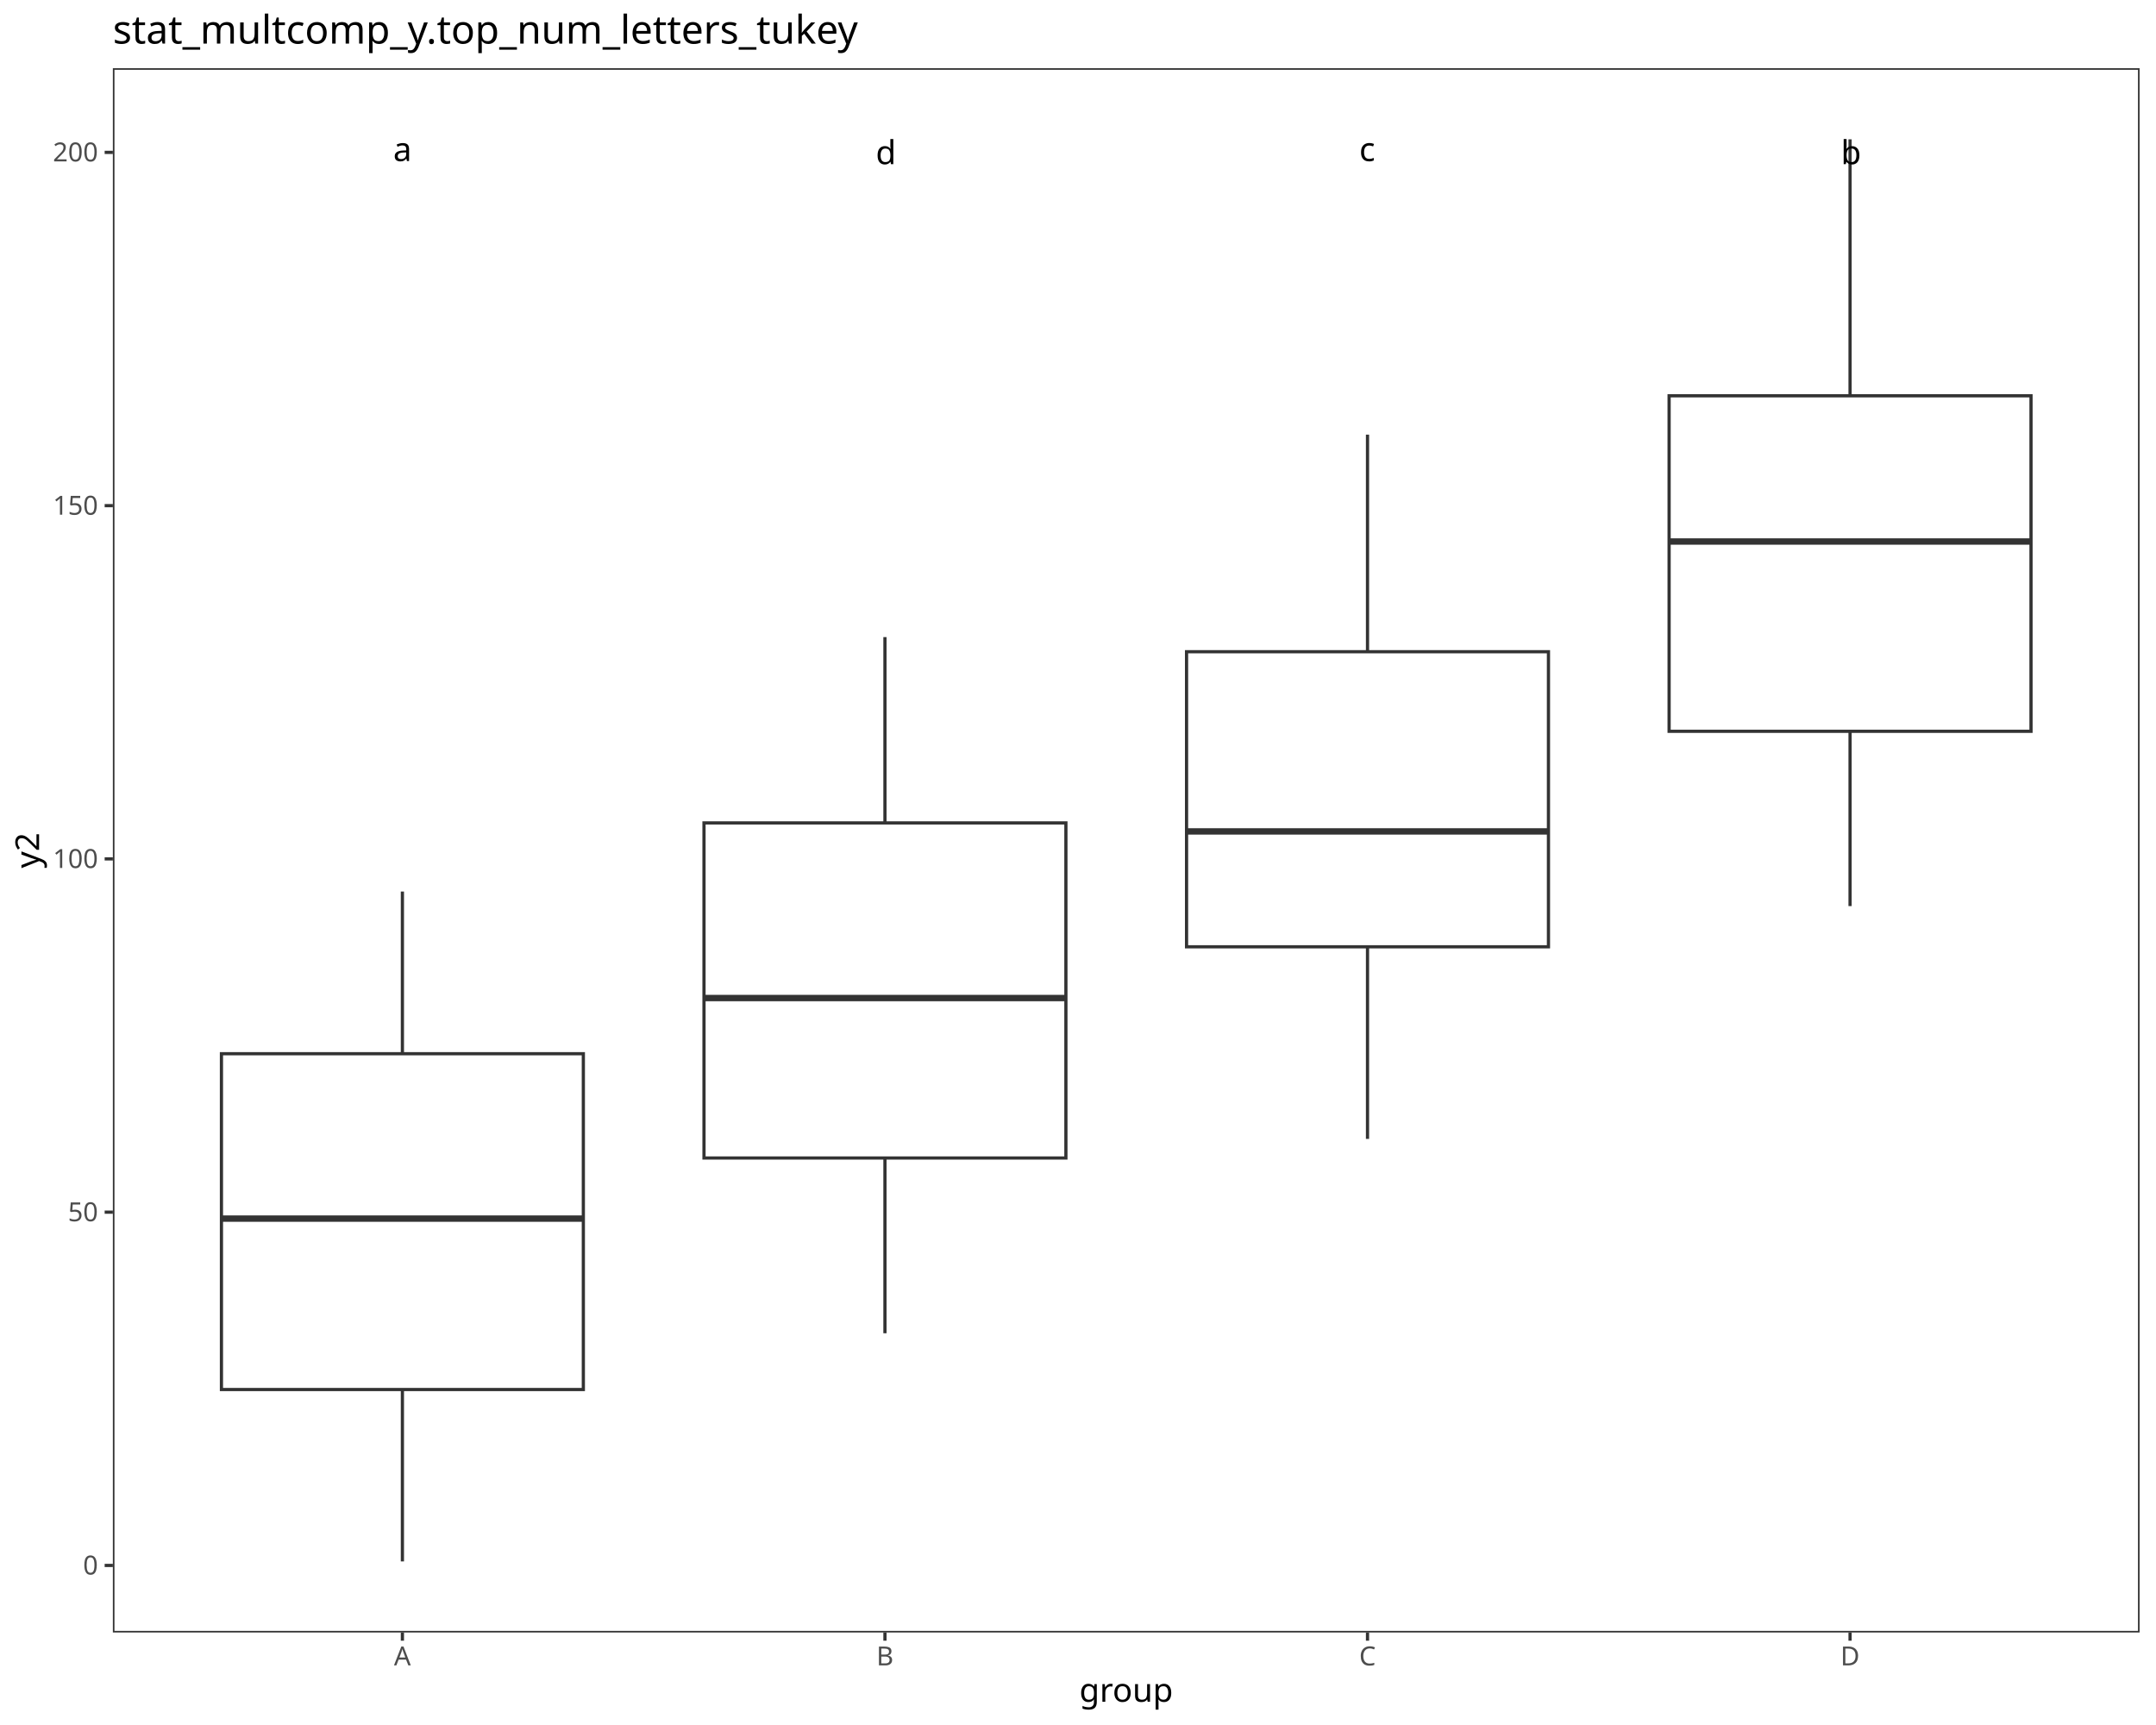
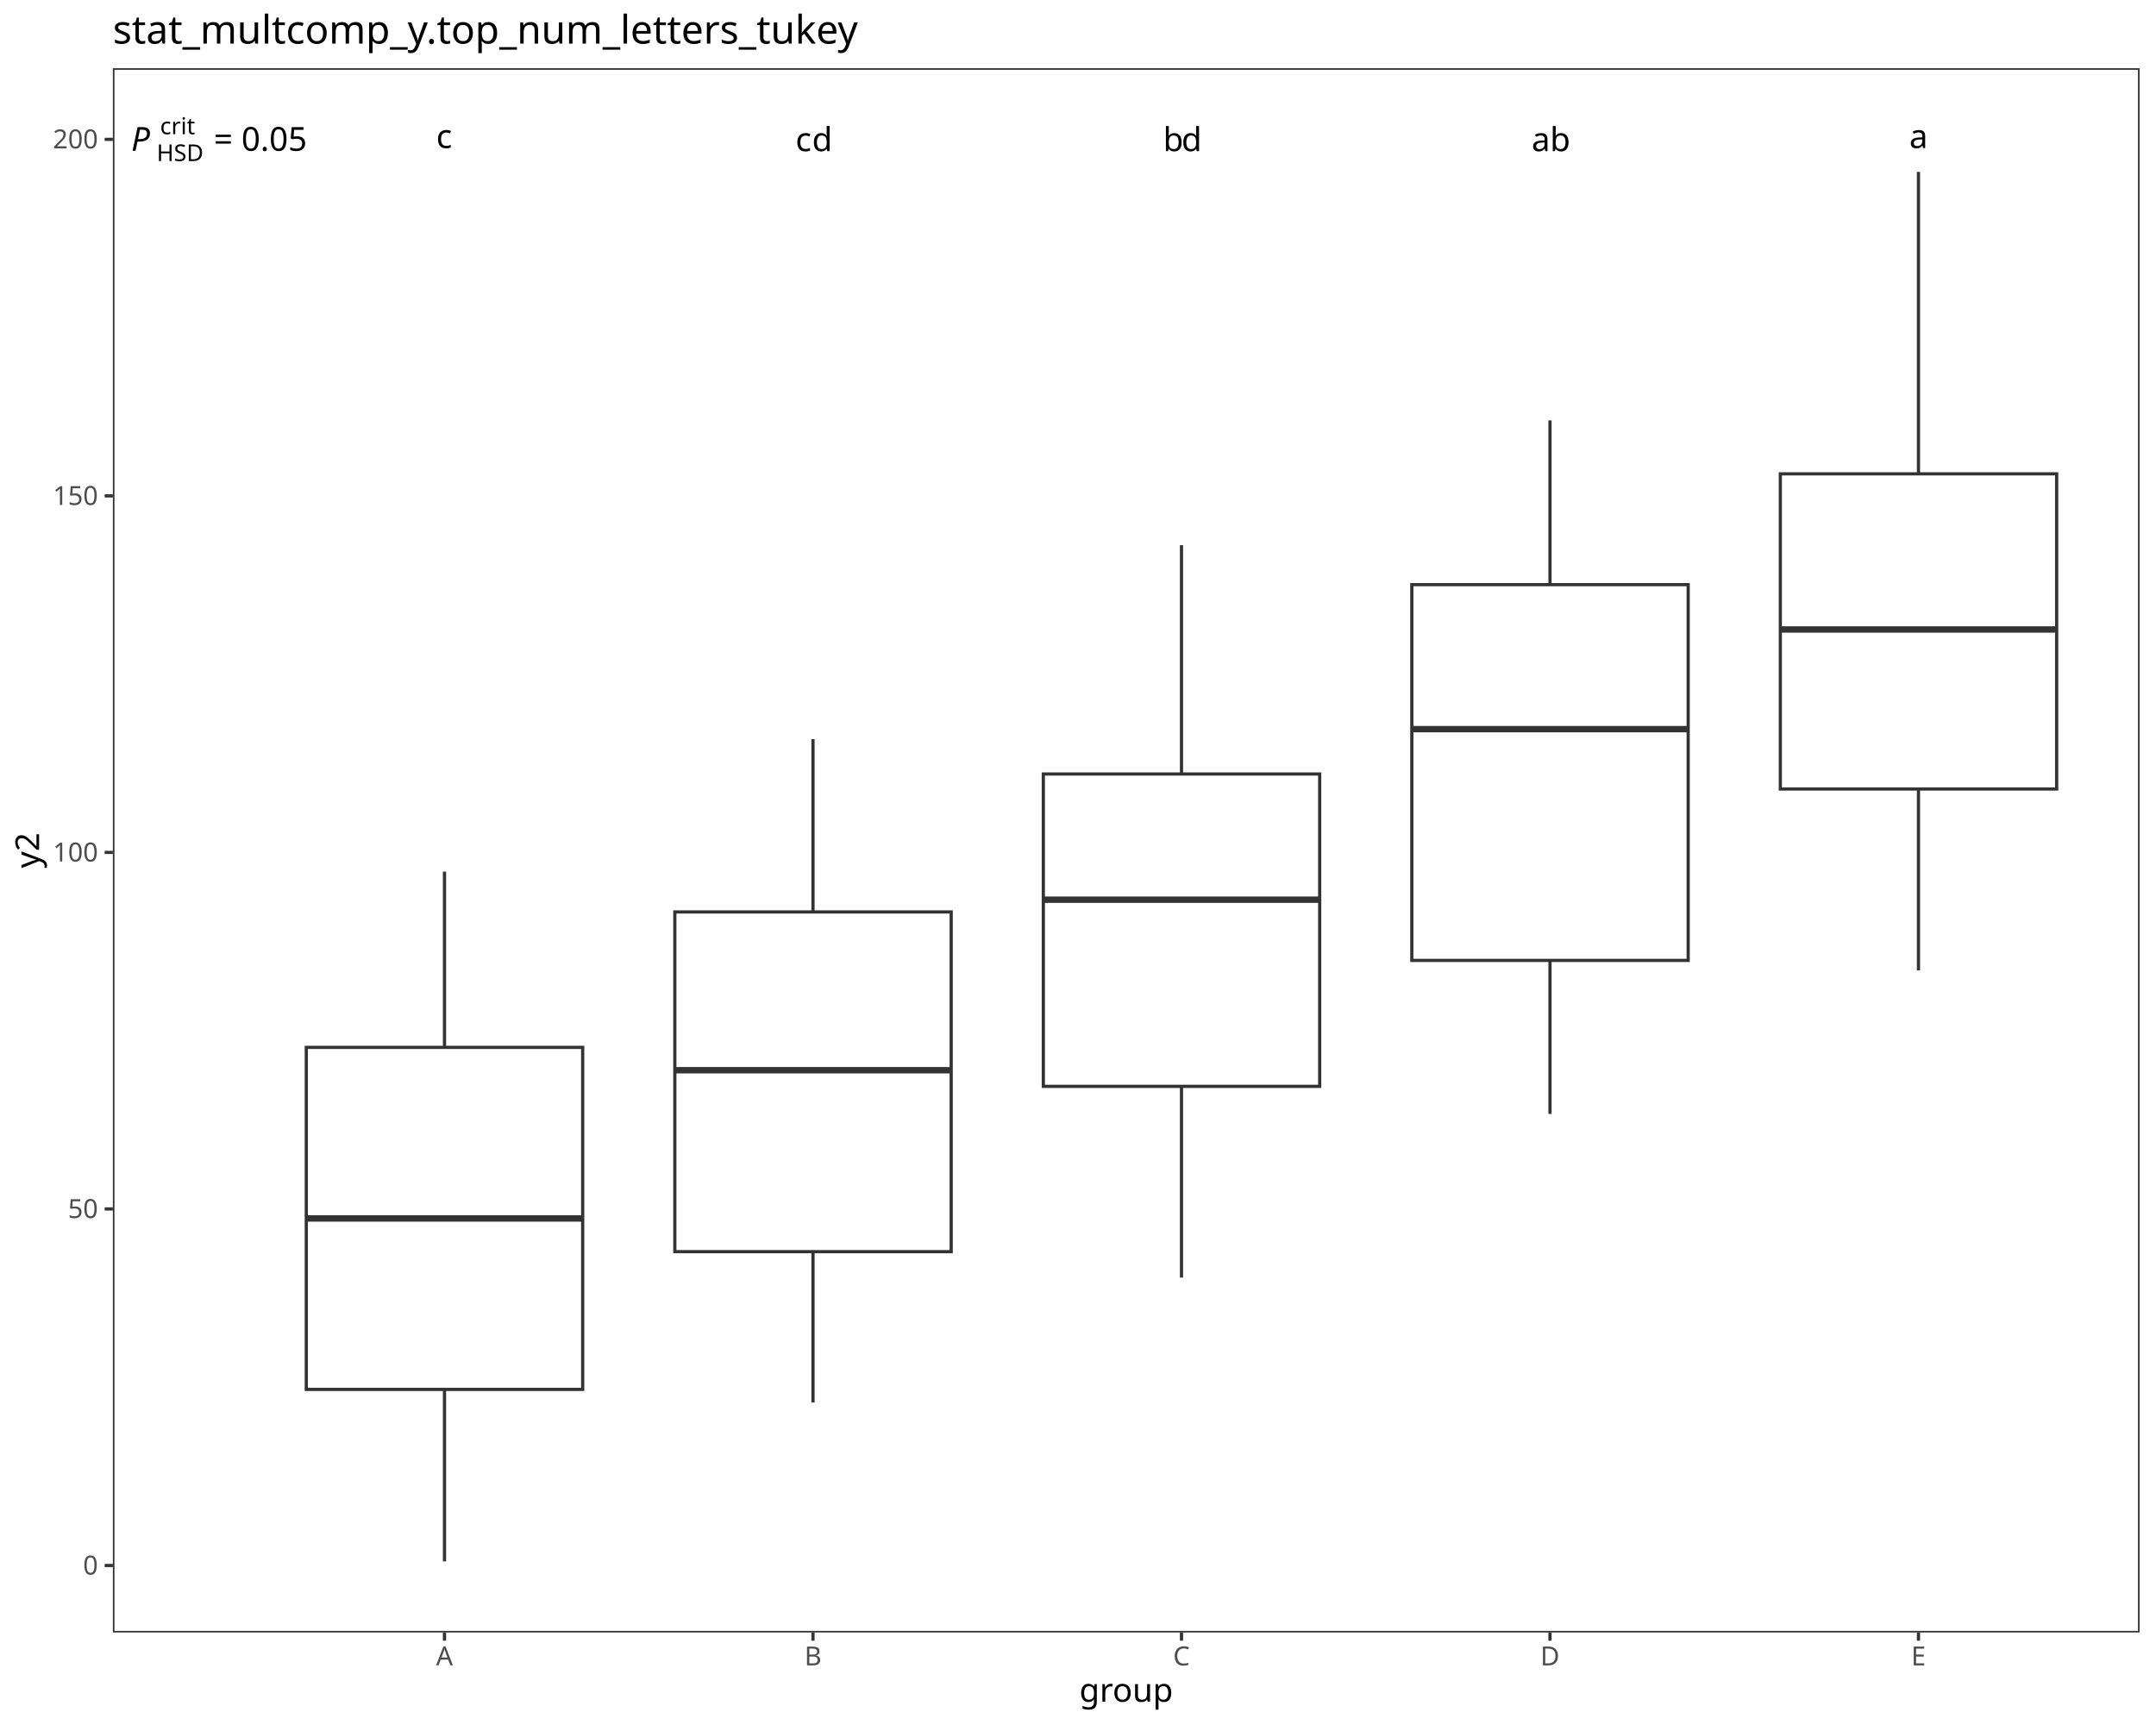
<svg xmlns="http://www.w3.org/2000/svg" class="svglite" data-engine-version="2.0" width="720.00pt" height="576.00pt" viewBox="0 0 720.00 576.00">
  <defs>
    <style type="text/css">
    .svglite line, .svglite polyline, .svglite polygon, .svglite path, .svglite rect, .svglite circle {
      fill: none;
      stroke: #000000;
      stroke-linecap: round;
      stroke-linejoin: round;
      stroke-miterlimit: 10.00;
    }
  </style>
  </defs>
  <rect width="100%" height="100%" style="stroke: none; fill: #FFFFFF;" />
  <defs>
    <clipPath id="cpMC4wMHw3MjAuMDB8MC4wMHw1NzYuMDA=">
      <rect x="0.00" y="0.00" width="720.00" height="576.00" />
    </clipPath>
  </defs>
  <g clip-path="url(#cpMC4wMHw3MjAuMDB8MC4wMHw1NzYuMDA=)">
    <rect x="0.00" y="0.00" width="720.00" height="576.00" style="stroke-width: 1.07; stroke: #FFFFFF; fill: #FFFFFF;" />
  </g>
  <defs>
    <clipPath id="cpMzcuNjl8NzE0LjUyfDIyLjc4fDU0NS4xMQ==">
      <rect x="37.69" y="22.78" width="676.83" height="522.33" />
    </clipPath>
  </defs>
  <g clip-path="url(#cpMzcuNjl8NzE0LjUyfDIyLjc4fDU0NS4xMQ==)">
    <rect x="37.69" y="22.78" width="676.83" height="522.33" style="stroke-width: 1.07; stroke: none; fill: #FFFFFF;" />
-     <line x1="134.38" y1="351.85" x2="134.38" y2="297.70" style="stroke-width: 1.07; stroke: #333333; stroke-linecap: butt;" />
-     <line x1="134.38" y1="463.98" x2="134.38" y2="521.37" style="stroke-width: 1.07; stroke: #333333; stroke-linecap: butt;" />
-     <polygon points="73.95,351.85 73.95,463.98 194.81,463.98 194.81,351.85 73.95,351.85 " style="stroke-width: 1.07; stroke: #333333; stroke-linecap: butt; stroke-linejoin: miter; fill: #FFFFFF;" />
-     <line x1="73.95" y1="406.91" x2="194.81" y2="406.91" style="stroke-width: 2.13; stroke: #333333; stroke-linecap: butt; stroke-linejoin: miter;" />
-     <line x1="295.53" y1="274.78" x2="295.53" y2="212.74" style="stroke-width: 1.07; stroke: #333333; stroke-linecap: butt;" />
-     <line x1="295.53" y1="386.67" x2="295.53" y2="445.19" style="stroke-width: 1.07; stroke: #333333; stroke-linecap: butt;" />
-     <polygon points="235.10,274.78 235.10,386.67 355.96,386.67 355.96,274.78 235.10,274.78 " style="stroke-width: 1.07; stroke: #333333; stroke-linecap: butt; stroke-linejoin: miter; fill: #FFFFFF;" />
-     <line x1="235.10" y1="333.26" x2="355.96" y2="333.26" style="stroke-width: 2.13; stroke: #333333; stroke-linecap: butt; stroke-linejoin: miter;" />
-     <line x1="456.68" y1="217.62" x2="456.68" y2="145.14" style="stroke-width: 1.07; stroke: #333333; stroke-linecap: butt;" />
-     <line x1="456.68" y1="316.15" x2="456.68" y2="380.29" style="stroke-width: 1.07; stroke: #333333; stroke-linecap: butt;" />
-     <polygon points="396.25,217.62 396.25,316.15 517.11,316.15 517.11,217.62 396.25,217.62 " style="stroke-width: 1.07; stroke: #333333; stroke-linecap: butt; stroke-linejoin: miter; fill: #FFFFFF;" />
-     <line x1="396.25" y1="277.62" x2="517.11" y2="277.62" style="stroke-width: 2.13; stroke: #333333; stroke-linecap: butt; stroke-linejoin: miter;" />
-     <line x1="617.83" y1="132.16" x2="617.83" y2="46.53" style="stroke-width: 1.07; stroke: #333333; stroke-linecap: butt;" />
-     <line x1="617.83" y1="244.19" x2="617.83" y2="302.55" style="stroke-width: 1.07; stroke: #333333; stroke-linecap: butt;" />
-     <polygon points="557.40,132.16 557.40,244.19 678.26,244.19 678.26,132.16 557.40,132.16 " style="stroke-width: 1.07; stroke: #333333; stroke-linecap: butt; stroke-linejoin: miter; fill: #FFFFFF;" />
-     <line x1="557.40" y1="180.82" x2="678.26" y2="180.82" style="stroke-width: 2.13; stroke: #333333; stroke-linecap: butt; stroke-linejoin: miter;" />
-     <text x="131.31" y="53.79" style="font-size: 11.04px; font-family: sans;" textLength="6.14px" lengthAdjust="spacingAndGlyphs">a</text>
-     <text x="292.46" y="54.82" style="font-size: 11.04px; font-family: sans;" textLength="6.14px" lengthAdjust="spacingAndGlyphs">d</text>
-     <text x="453.92" y="53.79" style="font-size: 11.04px; font-family: sans;" textLength="5.52px" lengthAdjust="spacingAndGlyphs">c</text>
-     <text x="614.76" y="54.82" style="font-size: 11.04px; font-family: sans;" textLength="6.14px" lengthAdjust="spacingAndGlyphs">b</text>
+     <line x1="148.44" y1="349.73" x2="148.44" y2="291.04" style="stroke-width: 1.07; stroke: #333333; stroke-linecap: butt;" />
+     <line x1="148.44" y1="463.94" x2="148.44" y2="521.37" style="stroke-width: 1.07; stroke: #333333; stroke-linecap: butt;" />
+     <polygon points="102.29,349.73 102.29,463.94 194.59,463.94 194.59,349.73 102.29,349.73 " style="stroke-width: 1.07; stroke: #333333; stroke-linecap: butt; stroke-linejoin: miter; fill: #FFFFFF;" />
+     <line x1="102.29" y1="406.86" x2="194.59" y2="406.86" style="stroke-width: 2.13; stroke: #333333; stroke-linecap: butt; stroke-linejoin: miter;" />
+     <line x1="271.50" y1="304.51" x2="271.50" y2="246.80" style="stroke-width: 1.07; stroke: #333333; stroke-linecap: butt;" />
+     <line x1="271.50" y1="417.95" x2="271.50" y2="468.30" style="stroke-width: 1.07; stroke: #333333; stroke-linecap: butt;" />
+     <polygon points="225.36,304.51 225.36,417.95 317.65,417.95 317.65,304.51 225.36,304.51 " style="stroke-width: 1.07; stroke: #333333; stroke-linecap: butt; stroke-linejoin: miter; fill: #FFFFFF;" />
+     <line x1="225.36" y1="357.36" x2="317.65" y2="357.36" style="stroke-width: 2.13; stroke: #333333; stroke-linecap: butt; stroke-linejoin: miter;" />
+     <line x1="394.56" y1="258.45" x2="394.56" y2="182.03" style="stroke-width: 1.07; stroke: #333333; stroke-linecap: butt;" />
+     <line x1="394.56" y1="362.75" x2="394.56" y2="426.61" style="stroke-width: 1.07; stroke: #333333; stroke-linecap: butt;" />
+     <polygon points="348.42,258.45 348.42,362.75 440.71,362.75 440.71,258.45 348.42,258.45 " style="stroke-width: 1.07; stroke: #333333; stroke-linecap: butt; stroke-linejoin: miter; fill: #FFFFFF;" />
+     <line x1="348.42" y1="300.42" x2="440.71" y2="300.42" style="stroke-width: 2.13; stroke: #333333; stroke-linecap: butt; stroke-linejoin: miter;" />
+     <line x1="517.62" y1="195.22" x2="517.62" y2="140.37" style="stroke-width: 1.07; stroke: #333333; stroke-linecap: butt;" />
+     <line x1="517.62" y1="320.69" x2="517.62" y2="371.96" style="stroke-width: 1.07; stroke: #333333; stroke-linecap: butt;" />
+     <polygon points="471.48,195.22 471.48,320.69 563.77,320.69 563.77,195.22 471.48,195.22 " style="stroke-width: 1.07; stroke: #333333; stroke-linecap: butt; stroke-linejoin: miter; fill: #FFFFFF;" />
+     <line x1="471.48" y1="243.47" x2="563.77" y2="243.47" style="stroke-width: 2.13; stroke: #333333; stroke-linecap: butt; stroke-linejoin: miter;" />
+     <line x1="640.68" y1="158.22" x2="640.68" y2="57.39" style="stroke-width: 1.07; stroke: #333333; stroke-linecap: butt;" />
+     <line x1="640.68" y1="263.46" x2="640.68" y2="324.04" style="stroke-width: 1.07; stroke: #333333; stroke-linecap: butt;" />
+     <polygon points="594.54,158.22 594.54,263.46 686.83,263.46 686.83,158.22 594.54,158.22 " style="stroke-width: 1.07; stroke: #333333; stroke-linecap: butt; stroke-linejoin: miter; fill: #FFFFFF;" />
+     <line x1="594.54" y1="210.19" x2="686.83" y2="210.19" style="stroke-width: 2.13; stroke: #333333; stroke-linecap: butt; stroke-linejoin: miter;" />
+     <text x="37.69" y="50.35" style="font-size: 11.04px; font-family: sans;" textLength="6.13px" lengthAdjust="spacingAndGlyphs">  </text>
+     <text x="43.82" y="50.35" style="font-size: 11.04px; font-style: italic; font-family: sans;" textLength="7.37px" lengthAdjust="spacingAndGlyphs">P</text>
+     <text x="52.33" y="53.77" style="font-size: 7.73px; font-family: sans;" textLength="16.32px" lengthAdjust="spacingAndGlyphs">HSD</text>
+     <text x="53.47" y="44.81" style="font-size: 7.73px; font-family: sans;" textLength="10.30px" lengthAdjust="spacingAndGlyphs">crit</text>
+     <text x="68.65" y="50.35" style="font-size: 11.04px; font-family: sans;" textLength="2.76px" lengthAdjust="spacingAndGlyphs"> </text>
+     <text x="71.41" y="50.35" style="font-size: 11.04px; font-family: sans;" textLength="6.45px" lengthAdjust="spacingAndGlyphs">=</text>
+     <text x="77.86" y="50.35" style="font-size: 11.04px; font-family: sans;" textLength="2.76px" lengthAdjust="spacingAndGlyphs"> </text>
+     <text x="80.62" y="50.35" style="font-size: 11.04px; font-family: sans;" textLength="21.49px" lengthAdjust="spacingAndGlyphs">0.05</text>
+     <text x="145.68" y="49.44" style="font-size: 11.04px; font-family: sans;" textLength="5.52px" lengthAdjust="spacingAndGlyphs">c</text>
+     <text x="265.67" y="50.47" style="font-size: 11.04px; font-family: sans;" textLength="5.52px" lengthAdjust="spacingAndGlyphs">c</text>
+     <text x="271.19" y="50.47" style="font-size: 11.04px; font-family: sans;" textLength="6.14px" lengthAdjust="spacingAndGlyphs">d</text>
+     <text x="388.42" y="50.47" style="font-size: 11.04px; font-family: sans;" textLength="6.14px" lengthAdjust="spacingAndGlyphs">b</text>
+     <text x="394.56" y="50.47" style="font-size: 11.04px; font-family: sans;" textLength="6.14px" lengthAdjust="spacingAndGlyphs">d</text>
+     <text x="511.48" y="50.47" style="font-size: 11.04px; font-family: sans;" textLength="6.14px" lengthAdjust="spacingAndGlyphs">a</text>
+     <text x="517.62" y="50.47" style="font-size: 11.04px; font-family: sans;" textLength="6.14px" lengthAdjust="spacingAndGlyphs">b</text>
+     <text x="637.61" y="49.44" style="font-size: 11.04px; font-family: sans;" textLength="6.14px" lengthAdjust="spacingAndGlyphs">a</text>
    <rect x="37.69" y="22.78" width="676.83" height="522.33" style="stroke-width: 1.07; stroke: #333333;" />
  </g>
  <g clip-path="url(#cpMC4wMHw3MjAuMDB8MC4wMHw1NzYuMDA=)">
-     <text x="32.76" y="525.75" text-anchor="end" style="font-size: 8.80px; fill: #4D4D4D; font-family: sans;" textLength="4.89px" lengthAdjust="spacingAndGlyphs">0</text>
-     <text x="32.76" y="407.79" text-anchor="end" style="font-size: 8.80px; fill: #4D4D4D; font-family: sans;" textLength="9.79px" lengthAdjust="spacingAndGlyphs">50</text>
-     <text x="32.76" y="289.83" text-anchor="end" style="font-size: 8.80px; fill: #4D4D4D; font-family: sans;" textLength="14.68px" lengthAdjust="spacingAndGlyphs">100</text>
-     <text x="32.76" y="171.87" text-anchor="end" style="font-size: 8.80px; fill: #4D4D4D; font-family: sans;" textLength="14.68px" lengthAdjust="spacingAndGlyphs">150</text>
-     <text x="32.76" y="53.90" text-anchor="end" style="font-size: 8.80px; fill: #4D4D4D; font-family: sans;" textLength="14.68px" lengthAdjust="spacingAndGlyphs">200</text>
-     <polyline points="34.95,522.72 37.69,522.72 " style="stroke-width: 1.07; stroke: #333333; stroke-linecap: butt;" />
-     <polyline points="34.95,404.76 37.69,404.76 " style="stroke-width: 1.07; stroke: #333333; stroke-linecap: butt;" />
-     <polyline points="34.95,286.80 37.69,286.80 " style="stroke-width: 1.07; stroke: #333333; stroke-linecap: butt;" />
-     <polyline points="34.95,168.84 37.69,168.84 " style="stroke-width: 1.07; stroke: #333333; stroke-linecap: butt;" />
-     <polyline points="34.95,50.88 37.69,50.88 " style="stroke-width: 1.07; stroke: #333333; stroke-linecap: butt;" />
-     <polyline points="134.38,547.85 134.38,545.11 " style="stroke-width: 1.07; stroke: #333333; stroke-linecap: butt;" />
-     <polyline points="295.53,547.85 295.53,545.11 " style="stroke-width: 1.07; stroke: #333333; stroke-linecap: butt;" />
-     <polyline points="456.68,547.85 456.68,545.11 " style="stroke-width: 1.07; stroke: #333333; stroke-linecap: butt;" />
-     <polyline points="617.83,547.85 617.83,545.11 " style="stroke-width: 1.07; stroke: #333333; stroke-linecap: butt;" />
-     <text x="134.38" y="556.10" text-anchor="middle" style="font-size: 8.80px; fill: #4D4D4D; font-family: sans;" textLength="5.87px" lengthAdjust="spacingAndGlyphs">A</text>
-     <text x="295.53" y="556.10" text-anchor="middle" style="font-size: 8.80px; fill: #4D4D4D; font-family: sans;" textLength="5.87px" lengthAdjust="spacingAndGlyphs">B</text>
-     <text x="456.68" y="556.10" text-anchor="middle" style="font-size: 8.80px; fill: #4D4D4D; font-family: sans;" textLength="6.36px" lengthAdjust="spacingAndGlyphs">C</text>
-     <text x="617.83" y="556.10" text-anchor="middle" style="font-size: 8.80px; fill: #4D4D4D; font-family: sans;" textLength="6.36px" lengthAdjust="spacingAndGlyphs">D</text>
+     <text x="32.76" y="525.76" text-anchor="end" style="font-size: 8.80px; fill: #4D4D4D; font-family: sans;" textLength="4.89px" lengthAdjust="spacingAndGlyphs">0</text>
+     <text x="32.76" y="406.71" text-anchor="end" style="font-size: 8.80px; fill: #4D4D4D; font-family: sans;" textLength="9.79px" lengthAdjust="spacingAndGlyphs">50</text>
+     <text x="32.76" y="287.66" text-anchor="end" style="font-size: 8.80px; fill: #4D4D4D; font-family: sans;" textLength="14.68px" lengthAdjust="spacingAndGlyphs">100</text>
+     <text x="32.76" y="168.61" text-anchor="end" style="font-size: 8.80px; fill: #4D4D4D; font-family: sans;" textLength="14.68px" lengthAdjust="spacingAndGlyphs">150</text>
+     <text x="32.76" y="49.55" text-anchor="end" style="font-size: 8.80px; fill: #4D4D4D; font-family: sans;" textLength="14.68px" lengthAdjust="spacingAndGlyphs">200</text>
+     <polyline points="34.95,522.74 37.69,522.74 " style="stroke-width: 1.07; stroke: #333333; stroke-linecap: butt;" />
+     <polyline points="34.95,403.68 37.69,403.68 " style="stroke-width: 1.07; stroke: #333333; stroke-linecap: butt;" />
+     <polyline points="34.95,284.63 37.69,284.63 " style="stroke-width: 1.07; stroke: #333333; stroke-linecap: butt;" />
+     <polyline points="34.95,165.58 37.69,165.58 " style="stroke-width: 1.07; stroke: #333333; stroke-linecap: butt;" />
+     <polyline points="34.95,46.53 37.69,46.53 " style="stroke-width: 1.07; stroke: #333333; stroke-linecap: butt;" />
+     <polyline points="148.44,547.85 148.44,545.11 " style="stroke-width: 1.07; stroke: #333333; stroke-linecap: butt;" />
+     <polyline points="271.50,547.85 271.50,545.11 " style="stroke-width: 1.07; stroke: #333333; stroke-linecap: butt;" />
+     <polyline points="394.56,547.85 394.56,545.11 " style="stroke-width: 1.07; stroke: #333333; stroke-linecap: butt;" />
+     <polyline points="517.62,547.85 517.62,545.11 " style="stroke-width: 1.07; stroke: #333333; stroke-linecap: butt;" />
+     <polyline points="640.68,547.85 640.68,545.11 " style="stroke-width: 1.07; stroke: #333333; stroke-linecap: butt;" />
+     <text x="148.44" y="556.10" text-anchor="middle" style="font-size: 8.80px; fill: #4D4D4D; font-family: sans;" textLength="5.87px" lengthAdjust="spacingAndGlyphs">A</text>
+     <text x="271.50" y="556.10" text-anchor="middle" style="font-size: 8.80px; fill: #4D4D4D; font-family: sans;" textLength="5.87px" lengthAdjust="spacingAndGlyphs">B</text>
+     <text x="394.56" y="556.10" text-anchor="middle" style="font-size: 8.80px; fill: #4D4D4D; font-family: sans;" textLength="6.36px" lengthAdjust="spacingAndGlyphs">C</text>
+     <text x="517.62" y="556.10" text-anchor="middle" style="font-size: 8.80px; fill: #4D4D4D; font-family: sans;" textLength="6.36px" lengthAdjust="spacingAndGlyphs">D</text>
+     <text x="640.68" y="556.10" text-anchor="middle" style="font-size: 8.80px; fill: #4D4D4D; font-family: sans;" textLength="5.87px" lengthAdjust="spacingAndGlyphs">E</text>
    <text x="376.10" y="568.24" text-anchor="middle" style="font-size: 11.00px; font-family: sans;" textLength="28.14px" lengthAdjust="spacingAndGlyphs">group</text>
    <text transform="translate(13.05,283.95) rotate(-90)" text-anchor="middle" style="font-size: 11.00px; font-family: sans;" textLength="11.62px" lengthAdjust="spacingAndGlyphs">y2</text>
    <text x="37.69" y="14.56" style="font-size: 13.20px; font-family: sans;" textLength="237.04px" lengthAdjust="spacingAndGlyphs">stat_multcomp_y.top_num_letters_tukey</text>
  </g>
</svg>
